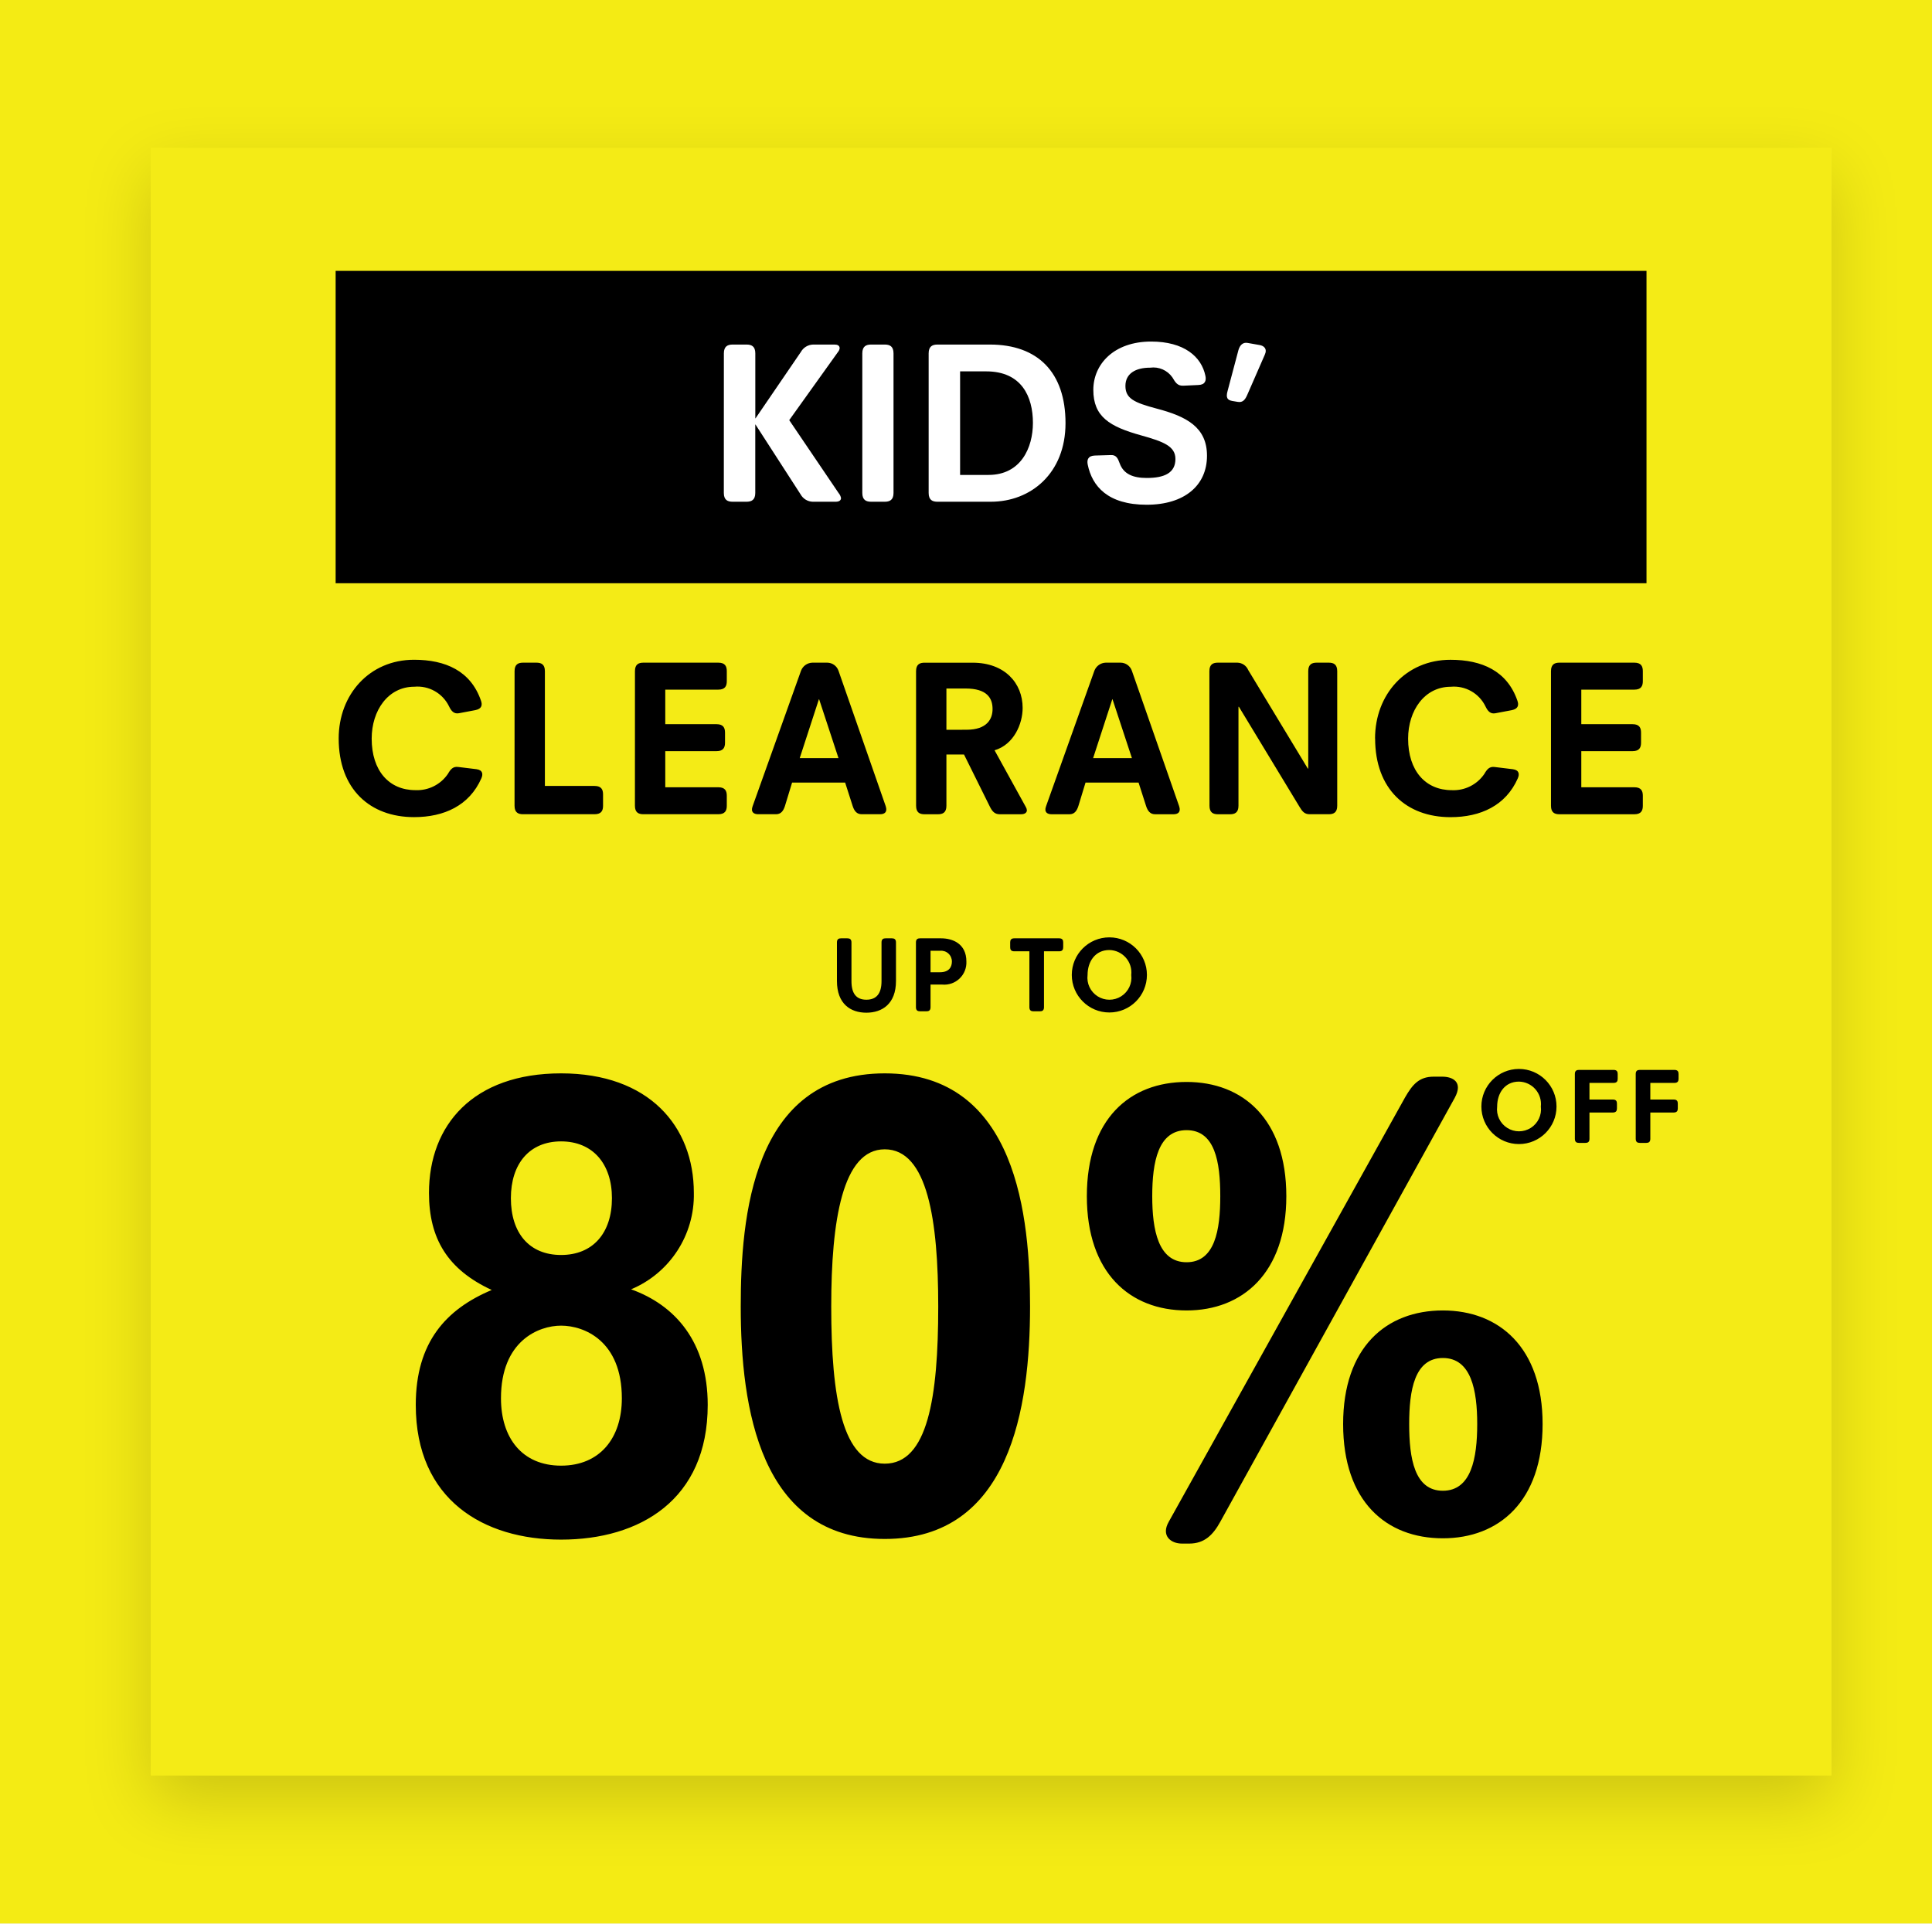
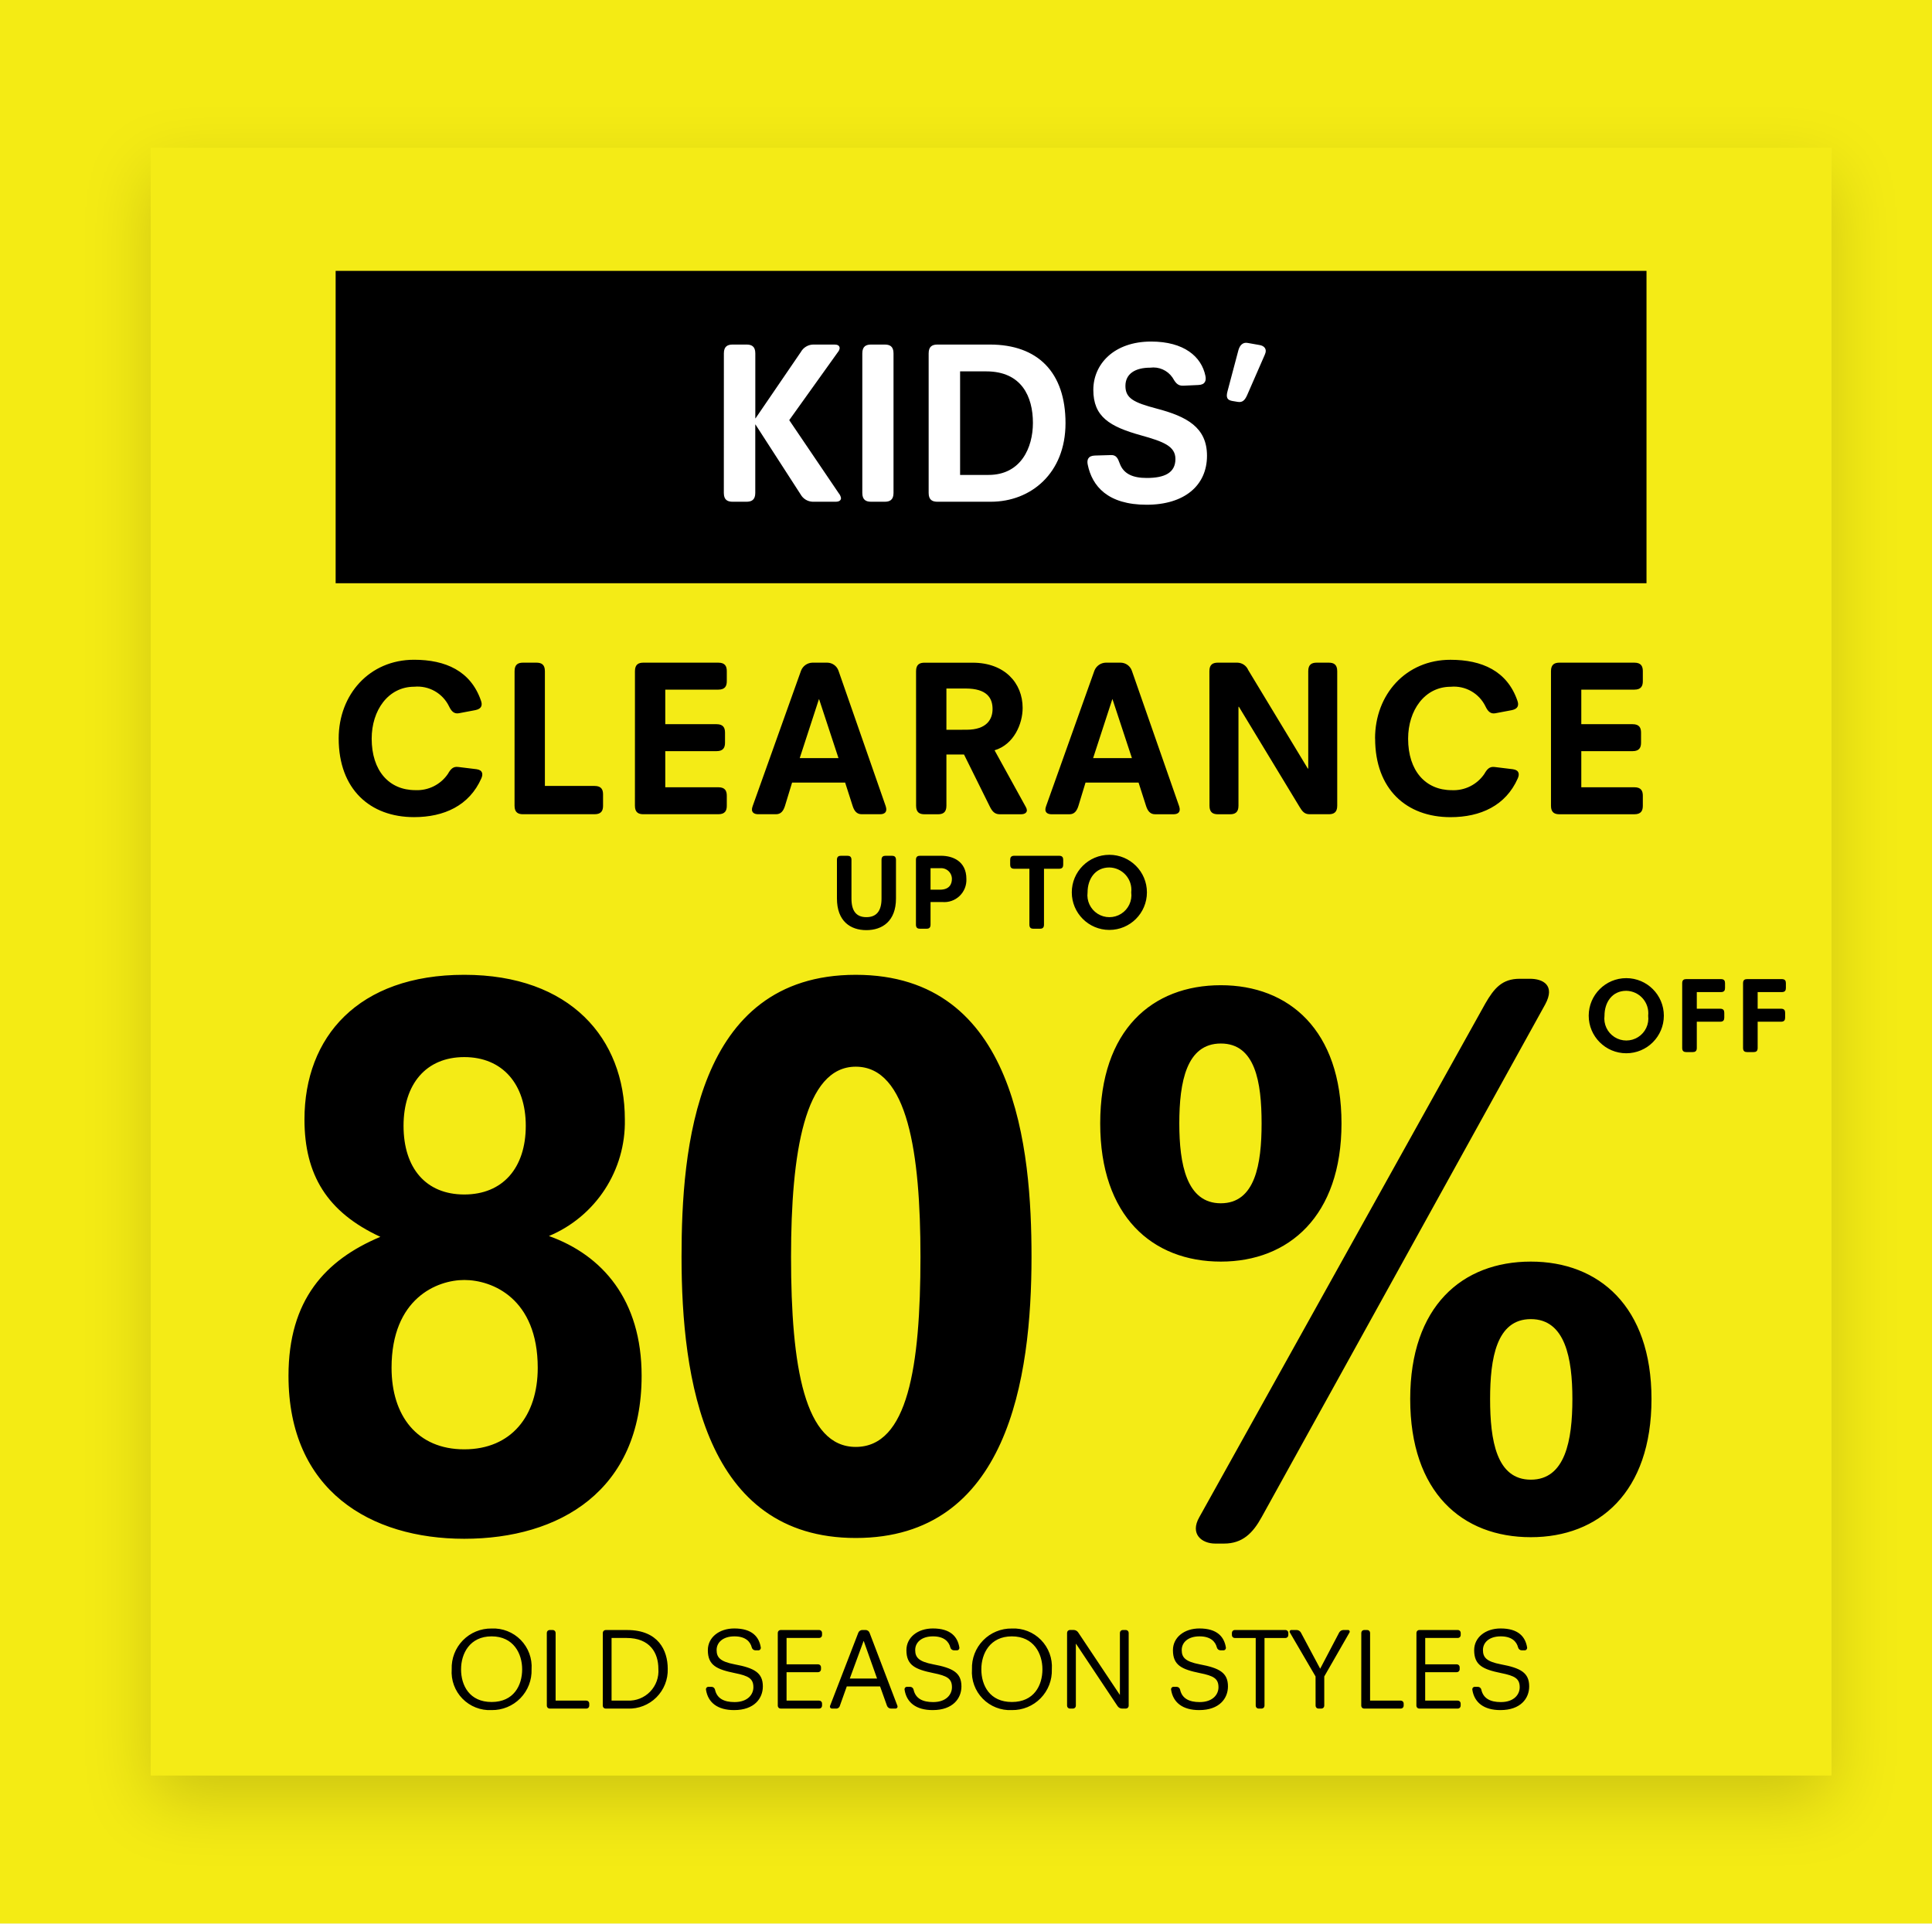
<svg xmlns="http://www.w3.org/2000/svg" viewBox="0 0 234 233">
  <defs>
    <style>
      .cls-1 {
        clip-path: url(#clip-C3);
      }

      .cls-2 {
        fill: #f4eb14;
      }

      .cls-3 {
        fill: #fff;
      }

      .cls-4 {
        filter: url(#Path_24);
      }
    </style>
    <filter id="Path_24" x="6.262" y="8.923" width="227.549" height="221.154" filterUnits="userSpaceOnUse">
      <feOffset dy="3" input="SourceAlpha" />
      <feGaussianBlur stdDeviation="4" result="blur" />
      <feFlood flood-opacity="0.161" />
      <feComposite operator="in" in2="blur" />
      <feComposite in="SourceGraphic" />
    </filter>
    <clipPath id="clip-C3">
      <rect width="234" height="233" />
    </clipPath>
  </defs>
  <g id="C3" class="cls-1">
    <rect class="cls-3" width="234" height="233" />
    <path id="Path_23" data-name="Path 23" class="cls-2" d="M0,0H234.153V233H0Z" transform="translate(-0.058)" />
    <g class="cls-4" transform="matrix(1, 0, 0, 1, 0, 0)">
      <path id="Path_24-2" data-name="Path 24" class="cls-2" d="M0,0H203.55V197.154H0Z" transform="translate(18.26 17.92)" />
    </g>
    <path id="Path_25" data-name="Path 25" d="M0,0H158.769V37.838H0Z" transform="translate(40.652 32.812)" />
    <path id="Path_26" data-name="Path 26" class="cls-3" d="M69.407,19.936c0,.868.476,1.064,1.064,1.064h1.68c.588,0,1.064-.2,1.064-1.064V11.648h.028L78.7,20.1a1.736,1.736,0,0,0,1.456.9h2.8c.42,0,.644-.168.644-.448a1.27,1.27,0,0,0-.28-.588l-5.992-8.848,5.908-8.26a.88.88,0,0,0,.2-.448c0-.336-.28-.448-.616-.448h-2.6a1.756,1.756,0,0,0-1.484.9l-5.488,8.036h-.028V3.024c0-.868-.476-1.064-1.064-1.064h-1.68c-.588,0-1.064.2-1.064,1.064Zm16.772,0c0,.868.476,1.064,1.064,1.064h1.652c.588,0,1.064-.2,1.064-1.064V3.024c0-.868-.476-1.064-1.064-1.064H87.243c-.588,0-1.064.2-1.064,1.064Zm8.036,0c0,.868.476,1.064,1.064,1.064h6.468c4.844,0,9.044-3.444,9.044-9.52,0-6.16-3.36-9.52-9.156-9.52H95.279c-.588,0-1.064.2-1.064,1.064Zm3.808-2.184V5.208h3.164c4.284,0,5.656,3.052,5.656,6.244,0,3-1.456,6.3-5.376,6.3Zm15.456-1.26c.532,2.632,2.436,4.872,7.14,4.872,4.564,0,7.308-2.324,7.308-5.936,0-3.444-2.464-4.76-6.1-5.712-2.744-.728-3.78-1.232-3.78-2.744,0-1.484,1.2-2.212,3-2.212a2.82,2.82,0,0,1,2.688,1.176c.364.616.616,1.036,1.316,1.008l1.82-.084c.84-.028.98-.532.868-1.092-.476-2.352-2.6-4.172-6.58-4.172-4.508,0-7,2.744-7,5.852,0,3.248,1.96,4.452,5.8,5.516,2.716.756,4.144,1.316,4.144,2.856,0,1.68-1.316,2.3-3.472,2.3-1.624,0-2.8-.448-3.276-1.764-.224-.616-.42-1.036-1.064-1.008l-1.932.056C113.507,15.428,113.367,15.932,113.479,16.492Zm17.5-7.7.672.112c.616.112.9-.28,1.148-.84l2.128-4.872c.336-.728-.112-1.092-.644-1.176l-1.428-.252c-.588-.112-.952.28-1.12.868l-1.316,4.956C130.195,8.4,130.391,8.68,130.979,8.792Z" transform="translate(18.262 39.778)" />
    <path id="Path_27" data-name="Path 27" d="M22.759,10.82c0,6.156,3.807,9.531,9.126,9.531,3.645,0,6.7-1.4,8.154-4.7.216-.486.189-1-.594-1.107l-2.214-.27c-.621-.081-.918.27-1.242.837a4.51,4.51,0,0,1-3.942,1.971c-3.186,0-5.292-2.349-5.292-6.237,0-3.429,2-6.291,5.157-6.291a4.244,4.244,0,0,1,4.212,2.376c.27.567.594.945,1.188.837l2-.378c.81-.162.864-.648.675-1.161-1.242-3.591-4.293-4.941-8.1-4.941C26.485,1.289,22.759,5.5,22.759,10.82Zm21.3,8.154c0,.837.459,1.026,1.026,1.026h8.667c.837,0,1.026-.459,1.026-1.026V17.6c0-.567-.189-1.026-1.026-1.026H47.734V2.666c0-.837-.459-1.026-1.026-1.026h-1.62c-.567,0-1.026.189-1.026,1.026Zm14.58,0c0,.837.459,1.026,1.026,1.026H68.74c.837,0,1.026-.459,1.026-1.026V17.759c0-.567-.189-1.026-1.026-1.026H62.314V12.359h6.21c.837,0,1.026-.459,1.026-1.026V10.118c0-.567-.189-1.026-1.026-1.026h-6.21V4.907H68.74c.837,0,1.026-.459,1.026-1.026V2.666c0-.567-.189-1.026-1.026-1.026H59.668c-.567,0-1.026.189-1.026,1.026Zm14.256.054c-.27.729.162.972.675.972h2.16c.594,0,.891-.405,1.08-1l.864-2.835H84.1l.918,2.862c.189.567.486.972,1.08.972h2.241c.513,0,.918-.243.675-.972L83.293,2.612a1.454,1.454,0,0,0-1.35-.972H80.134a1.518,1.518,0,0,0-1.377.972ZM78.6,13.2l2.322-7.128h.027L83.293,13.2Zm14.094,5.778c0,.837.459,1.026,1.026,1.026h1.62c.567,0,1.026-.189,1.026-1.026v-6.21h2.133l3.132,6.318c.27.54.567.918,1.188.918h2.565c.54,0,.729-.243.729-.486a.9.9,0,0,0-.135-.405l-3.78-6.858c2.349-.7,3.4-3.213,3.4-5.13,0-3.024-2.187-5.481-6.048-5.481H93.715c-.567,0-1.026.189-1.026,1.026Zm3.672-9.207v-5h2.322c2.592,0,3.267,1.161,3.267,2.484,0,1.188-.648,2.511-3.159,2.511Zm12.069,9.261c-.27.729.162.972.675.972h2.16c.594,0,.891-.405,1.08-1l.864-2.835h6.426l.918,2.862c.189.567.486.972,1.08.972h2.241c.513,0,.918-.243.675-.972L118.825,2.612a1.454,1.454,0,0,0-1.35-.972h-1.809a1.518,1.518,0,0,0-1.377.972Zm5.7-5.832,2.322-7.128h.027l2.349,7.128Zm14.094,5.778c0,.837.459,1.026,1.026,1.026h1.458c.567,0,1.026-.189,1.026-1.026V6.986h.054l7.344,12.123c.324.54.594.891,1.215.891h2.322c.567,0,1.026-.189,1.026-1.026V2.666c0-.837-.459-1.026-1.026-1.026h-1.458c-.567,0-1.026.189-1.026,1.026v11.8h-.054L132.919,2.531a1.459,1.459,0,0,0-1.3-.891h-2.376c-.567,0-1.026.189-1.026,1.026Zm20.061-8.154c0,6.156,3.807,9.531,9.126,9.531,3.645,0,6.7-1.4,8.154-4.7.216-.486.189-1-.594-1.107l-2.214-.27c-.621-.081-.918.27-1.242.837a4.51,4.51,0,0,1-3.942,1.971c-3.186,0-5.292-2.349-5.292-6.237,0-3.429,2-6.291,5.157-6.291a4.244,4.244,0,0,1,4.212,2.376c.27.567.594.945,1.188.837l2-.378c.81-.162.864-.648.675-1.161-1.242-3.591-4.293-4.941-8.1-4.941C152.008,1.289,148.282,5.5,148.282,10.82Zm21.3,8.154c0,.837.459,1.026,1.026,1.026h9.072c.837,0,1.026-.459,1.026-1.026V17.759c0-.567-.189-1.026-1.026-1.026h-6.426V12.359h6.21c.837,0,1.026-.459,1.026-1.026V10.118c0-.567-.189-1.026-1.026-1.026h-6.21V4.907h6.426c.837,0,1.026-.459,1.026-1.026V2.666c0-.567-.189-1.026-1.026-1.026h-9.072c-.567,0-1.026.189-1.026,1.026Z" transform="translate(18.262 78.632)" />
-     <path id="Path_28" data-name="Path 28" d="M32.095,44.72c0,11.52,8.24,16.32,17.6,16.32,9.52,0,17.76-4.8,17.76-16.32,0-7.6-3.92-12.08-9.28-14a12.382,12.382,0,0,0,7.6-11.68c0-8.08-5.44-14.48-16.08-14.48s-16,6.24-16,14.48c0,5.52,2.24,9.28,7.6,11.76C35.775,33.12,32.095,37.12,32.095,44.72Zm17.6-18.16c-3.84,0-6.08-2.64-6.08-6.88,0-4.16,2.24-6.88,6.08-6.88s6.16,2.72,6.16,6.88C55.855,23.92,53.535,26.56,49.695,26.56Zm-7.28,17.36c0-6.96,4.56-8.8,7.28-8.8,2.8,0,7.36,1.84,7.36,8.8,0,4.8-2.64,8.16-7.36,8.16S42.415,48.72,42.415,43.92Zm46.48,17.04c15.2,0,17.6-15.92,17.6-28.16,0-10.72-1.52-28.24-17.6-28.24S71.455,22.08,71.455,32.8C71.455,45.04,73.775,60.96,88.895,60.96Zm0-9.12c-5.12,0-6.48-8-6.48-19.04,0-10.4,1.36-19.04,6.48-19.04,5.2,0,6.48,8.64,6.48,19.04C95.375,43.84,94.095,51.84,88.895,51.84Zm34.4,7.04c-.96,1.68.24,2.64,1.6,2.64h.88c1.84,0,2.88-1.04,3.76-2.64l28.4-51.36c1.04-1.92-.24-2.56-1.52-2.56h-1.04c-1.76,0-2.56.96-3.44,2.48Zm2.16-25.6c6.8,0,12.08-4.56,12.08-13.84,0-9.36-5.28-13.84-12.08-13.84-6.88,0-12.08,4.48-12.08,13.84C113.375,28.72,118.575,33.28,125.455,33.28Zm0-5.84c-3.44,0-4.16-3.92-4.16-8,0-4.16.72-8,4.16-8s4.08,3.84,4.08,8C129.535,23.52,128.895,27.44,125.455,27.44Zm18.96,19.6c0,9.36,5.2,13.84,12.08,13.84,6.8,0,12.08-4.48,12.08-13.84,0-9.28-5.28-13.76-12.08-13.76C149.615,33.28,144.415,37.76,144.415,47.04Zm8,0c0-4.08.64-8,4.08-8s4.16,3.92,4.16,8c0,4.16-.72,8.08-4.16,8.08S152.415,51.2,152.415,47.04Z" transform="translate(18.262 125.462)" />
-     <path id="Path_29" data-name="Path 29" d="M89.847,5.593a4.55,4.55,0,1,0,9.1,0,4.55,4.55,0,1,0-9.1,0Zm1.911,0c0-1.6.91-3.016,2.639-3.016a2.717,2.717,0,0,1,2.652,3.016,2.667,2.667,0,1,1-5.291,0Zm9.412,3.913c0,.4.221.494.494.494h.78c.273,0,.494-.091.494-.494V6.321h2.834c.4,0,.494-.221.494-.494V5.242c0-.273-.091-.494-.494-.494h-2.834V2.733h2.925c.4,0,.494-.221.494-.494V1.654c0-.273-.091-.494-.494-.494h-4.2c-.273,0-.494.091-.494.494Zm7.371,0c0,.4.221.494.494.494h.78c.273,0,.494-.091.494-.494V6.321h2.834c.4,0,.494-.221.494-.494V5.242c0-.273-.091-.494-.494-.494h-2.834V2.733h2.925c.4,0,.494-.221.494-.494V1.654c0-.273-.091-.494-.494-.494h-4.2c-.273,0-.494.091-.494.494Z" transform="translate(89.575 128.444)" />
-     <path id="Path_30" data-name="Path 30" d="M83.107,6.334c0,2.756,1.638,3.835,3.562,3.835s3.588-1.079,3.588-3.835V1.654c0-.4-.221-.494-.494-.494H89c-.273,0-.494.091-.494.494V6.347c0,1.469-.585,2.249-1.833,2.249s-1.807-.78-1.807-2.249V1.654c0-.4-.221-.494-.494-.494H83.6c-.273,0-.494.091-.494.494Zm9.568,3.172c0,.4.221.494.494.494h.78c.273,0,.494-.091.494-.494V6.763H95.86a2.682,2.682,0,0,0,2.925-2.795c0-2.171-1.677-2.808-3.068-2.808H93.169c-.273,0-.494.091-.494.494Zm1.768-4.238v-2.6H95.6a1.3,1.3,0,0,1,1.43,1.3c0,.572-.26,1.3-1.443,1.3Zm11.973,4.238c0,.4.221.494.494.494h.78c.273,0,.494-.091.494-.494V2.733h1.833c.4,0,.494-.221.494-.494V1.654c0-.273-.091-.494-.494-.494h-5.434c-.4,0-.494.221-.494.494v.585c0,.273.091.494.494.494h1.833Zm5.135-3.913a4.55,4.55,0,1,0,9.1,0,4.55,4.55,0,1,0-9.1,0Zm1.911,0c0-1.6.91-3.016,2.639-3.016a2.717,2.717,0,0,1,2.652,3.016,2.667,2.667,0,1,1-5.291,0Z" transform="translate(18.262 112.504)" />
+     <path id="Path_28" data-name="Path 28" d="M32.095,53.136c0,13.934,9.967,19.74,21.288,19.74,11.515,0,21.482-5.806,21.482-19.74,0-9.193-4.742-14.612-11.225-16.934a14.977,14.977,0,0,0,9.193-14.128c0-9.773-6.58-17.515-19.45-17.515S34.03,12.108,34.03,22.075c0,6.677,2.709,11.225,9.193,14.225C36.546,39.105,32.095,43.944,32.095,53.136ZM53.383,31.171c-4.645,0-7.354-3.193-7.354-8.322,0-5.032,2.709-8.322,7.354-8.322s7.451,3.29,7.451,8.322C60.834,27.977,58.028,31.171,53.383,31.171Zm-8.806,21c0-8.419,5.516-10.644,8.806-10.644,3.387,0,8.9,2.226,8.9,10.644,0,5.806-3.193,9.87-8.9,9.87S44.578,57.975,44.578,52.169ZM100.8,72.78c18.386,0,21.288-19.256,21.288-34.062,0-12.967-1.839-34.158-21.288-34.158S79.7,25.752,79.7,38.718C79.7,53.524,82.51,72.78,100.8,72.78Zm0-11.031c-6.193,0-7.838-9.677-7.838-23.03,0-12.58,1.645-23.03,7.838-23.03,6.29,0,7.838,10.451,7.838,23.03C108.637,52.072,107.088,61.749,100.8,61.749Zm41.609,8.515c-1.161,2.032.29,3.193,1.935,3.193h1.064c2.226,0,3.484-1.258,4.548-3.193L184.307,8.14c1.258-2.322-.29-3.1-1.839-3.1h-1.258c-2.129,0-3.1,1.161-4.161,3ZM145.02,39.3c8.225,0,14.612-5.516,14.612-16.74,0-11.322-6.387-16.74-14.612-16.74-8.322,0-14.612,5.419-14.612,16.74C130.409,33.783,136.7,39.3,145.02,39.3Zm0-7.064c-4.161,0-5.032-4.742-5.032-9.677,0-5.032.871-9.677,5.032-9.677s4.935,4.645,4.935,9.677C149.956,27.494,149.181,32.235,145.02,32.235Zm22.934,23.708c0,11.322,6.29,16.74,14.612,16.74,8.225,0,14.612-5.419,14.612-16.74,0-11.225-6.387-16.644-14.612-16.644C174.244,39.3,167.954,44.718,167.954,55.943Zm9.677,0c0-4.935.774-9.677,4.935-9.677s5.032,4.742,5.032,9.677c0,5.032-.871,9.773-5.032,9.773S177.631,60.974,177.631,55.943Z" transform="translate(2.847 113.524)" />
+     <path id="Path_29" data-name="Path 29" d="M89.847,5.593a4.55,4.55,0,1,0,9.1,0,4.55,4.55,0,1,0-9.1,0Zm1.911,0c0-1.6.91-3.016,2.639-3.016a2.717,2.717,0,0,1,2.652,3.016,2.667,2.667,0,1,1-5.291,0Zm9.412,3.913c0,.4.221.494.494.494h.78c.273,0,.494-.091.494-.494V6.321h2.834c.4,0,.494-.221.494-.494V5.242c0-.273-.091-.494-.494-.494h-2.834V2.733h2.925c.4,0,.494-.221.494-.494V1.654c0-.273-.091-.494-.494-.494h-4.2c-.273,0-.494.091-.494.494Zm7.371,0c0,.4.221.494.494.494h.78c.273,0,.494-.091.494-.494V6.321h2.834c.4,0,.494-.221.494-.494V5.242c0-.273-.091-.494-.494-.494h-2.834V2.733h2.925c.4,0,.494-.221.494-.494V1.654c0-.273-.091-.494-.494-.494h-4.2c-.273,0-.494.091-.494.494Z" transform="translate(102.575 117.444)" />
+     <path id="Path_30" data-name="Path 30" d="M83.107,6.334c0,2.756,1.638,3.835,3.562,3.835s3.588-1.079,3.588-3.835V1.654c0-.4-.221-.494-.494-.494H89c-.273,0-.494.091-.494.494V6.347c0,1.469-.585,2.249-1.833,2.249s-1.807-.78-1.807-2.249V1.654c0-.4-.221-.494-.494-.494H83.6c-.273,0-.494.091-.494.494Zm9.568,3.172c0,.4.221.494.494.494h.78c.273,0,.494-.091.494-.494V6.763H95.86a2.682,2.682,0,0,0,2.925-2.795c0-2.171-1.677-2.808-3.068-2.808H93.169c-.273,0-.494.091-.494.494Zm1.768-4.238v-2.6H95.6a1.3,1.3,0,0,1,1.43,1.3c0,.572-.26,1.3-1.443,1.3Zm11.973,4.238c0,.4.221.494.494.494h.78c.273,0,.494-.091.494-.494V2.733h1.833c.4,0,.494-.221.494-.494V1.654c0-.273-.091-.494-.494-.494h-5.434c-.4,0-.494.221-.494.494v.585c0,.273.091.494.494.494h1.833Zm5.135-3.913a4.55,4.55,0,1,0,9.1,0,4.55,4.55,0,1,0-9.1,0Zm1.911,0c0-1.6.91-3.016,2.639-3.016a2.717,2.717,0,0,1,2.652,3.016,2.667,2.667,0,1,1-5.291,0Z" transform="translate(18.262 102.504)" />
+     <path id="Path_205" data-name="Path 205" d="M36.767,6.24a4.615,4.615,0,0,0,4.83,4.942A4.774,4.774,0,0,0,46.441,6.24,4.633,4.633,0,0,0,41.6,1.3,4.763,4.763,0,0,0,36.767,6.24Zm1.134,0c0-1.9,1.05-3.99,3.7-3.99s3.7,2.086,3.7,3.99c0,1.96-1.022,3.962-3.7,3.962S37.9,8.2,37.9,6.24Zm10.388,4.41a.347.347,0,0,0,.35.35h4.438a.347.347,0,0,0,.35-.35v-.266a.347.347,0,0,0-.35-.35H49.353V1.83A.347.347,0,0,0,49,1.48h-.364a.347.347,0,0,0-.35.35Zm6.776,0a.347.347,0,0,0,.35.35h2.674a4.676,4.676,0,0,0,4.844-4.816c0-2.24-1.148-4.7-4.914-4.7h-2.6a.347.347,0,0,0-.35.35Zm1.064-.616V2.446h1.82c2.842,0,3.85,1.82,3.85,3.738a3.579,3.579,0,0,1-3.724,3.85ZM67.567,8.718c.238,1.54,1.386,2.464,3.4,2.464,2.464,0,3.486-1.428,3.486-2.87,0-1.652-1.022-2.226-3.43-2.674-1.75-.336-2.17-.84-2.17-1.736S69.6,2.25,71.011,2.25c1.316,0,1.918.616,2.1,1.344a.463.463,0,0,0,.448.35h.35a.3.3,0,0,0,.294-.35c-.21-1.288-1.05-2.3-3.206-2.3-1.834,0-3.206,1.078-3.206,2.632,0,1.834,1.078,2.324,3.262,2.772,1.68.336,2.254.672,2.254,1.722,0,.84-.658,1.792-2.282,1.792-1.274,0-2.128-.434-2.366-1.5a.436.436,0,0,0-.434-.35h-.364A.3.3,0,0,0,67.567,8.718Zm8.694,1.932a.347.347,0,0,0,.35.35h4.662a.347.347,0,0,0,.35-.35v-.266a.347.347,0,0,0-.35-.35H77.325V6.59h3.822a.347.347,0,0,0,.35-.35V5.988a.347.347,0,0,0-.35-.35H77.325V2.446h3.948a.347.347,0,0,0,.35-.35V1.83a.347.347,0,0,0-.35-.35H76.611a.347.347,0,0,0-.35.35Zm6.328.028a.24.24,0,0,0,.224.322h.49a.443.443,0,0,0,.476-.336l.84-2.352h4.032l.84,2.352a.53.53,0,0,0,.476.336h.56a.247.247,0,0,0,.224-.336L87.377,1.816A.515.515,0,0,0,86.9,1.48h-.406a.523.523,0,0,0-.476.322ZM84.983,7.36l1.666-4.536h.028l1.61,4.536Zm6.636,1.358c.238,1.54,1.386,2.464,3.4,2.464,2.464,0,3.486-1.428,3.486-2.87,0-1.652-1.022-2.226-3.43-2.674-1.75-.336-2.17-.84-2.17-1.736s.742-1.652,2.156-1.652c1.316,0,1.918.616,2.1,1.344a.463.463,0,0,0,.448.35h.35a.3.3,0,0,0,.294-.35c-.21-1.288-1.05-2.3-3.206-2.3-1.834,0-3.206,1.078-3.206,2.632,0,1.834,1.078,2.324,3.262,2.772,1.68.336,2.254.672,2.254,1.722,0,.84-.658,1.792-2.282,1.792-1.274,0-2.128-.434-2.366-1.5a.436.436,0,0,0-.434-.35h-.364A.3.3,0,0,0,91.619,8.718ZM99.781,6.24a4.615,4.615,0,0,0,4.83,4.942,4.774,4.774,0,0,0,4.844-4.942A4.633,4.633,0,0,0,104.611,1.3,4.763,4.763,0,0,0,99.781,6.24Zm1.134,0c0-1.9,1.05-3.99,3.7-3.99s3.7,2.086,3.7,3.99c0,1.96-1.022,3.962-3.7,3.962S100.915,8.2,100.915,6.24ZM111.3,10.65a.347.347,0,0,0,.35.35h.364a.347.347,0,0,0,.35-.35V3.16h.028l5.026,7.546a.678.678,0,0,0,.546.294h.448a.347.347,0,0,0,.35-.35V1.83a.347.347,0,0,0-.35-.35h-.364a.347.347,0,0,0-.35.35v7.5h-.014l-5.04-7.56a.678.678,0,0,0-.546-.294h-.448a.347.347,0,0,0-.35.35Zm12.6-1.932c.238,1.54,1.386,2.464,3.4,2.464,2.464,0,3.486-1.428,3.486-2.87,0-1.652-1.022-2.226-3.43-2.674-1.75-.336-2.17-.84-2.17-1.736s.742-1.652,2.156-1.652c1.316,0,1.918.616,2.1,1.344a.463.463,0,0,0,.448.35h.35a.3.3,0,0,0,.294-.35c-.21-1.288-1.05-2.3-3.206-2.3-1.834,0-3.206,1.078-3.206,2.632,0,1.834,1.078,2.324,3.262,2.772,1.68.336,2.254.672,2.254,1.722,0,.84-.658,1.792-2.282,1.792-1.274,0-2.128-.434-2.366-1.5a.436.436,0,0,0-.434-.35H124.2A.3.3,0,0,0,123.9,8.718Zm10.248,1.932a.347.347,0,0,0,.35.35h.364a.347.347,0,0,0,.35-.35v-8.2h2.534a.347.347,0,0,0,.35-.35V1.83a.347.347,0,0,0-.35-.35h-6.132a.347.347,0,0,0-.35.35V2.1a.347.347,0,0,0,.35.35h2.534Zm7.252,0a.347.347,0,0,0,.35.35h.35a.347.347,0,0,0,.35-.35V7.108l3.052-5.32a.2.2,0,0,0-.168-.308h-.56a.607.607,0,0,0-.518.308l-2.3,4.382-2.338-4.382a.607.607,0,0,0-.518-.308h-.644a.2.2,0,0,0-.168.308l3.108,5.32Zm5.53,0a.347.347,0,0,0,.35.35h4.438a.347.347,0,0,0,.35-.35v-.266a.347.347,0,0,0-.35-.35H148V1.83a.347.347,0,0,0-.35-.35h-.364a.347.347,0,0,0-.35.35Zm6.678,0a.347.347,0,0,0,.35.35h4.662a.347.347,0,0,0,.35-.35v-.266a.347.347,0,0,0-.35-.35h-3.948V6.59H158.5a.347.347,0,0,0,.35-.35V5.988a.347.347,0,0,0-.35-.35h-3.822V2.446h3.948a.347.347,0,0,0,.35-.35V1.83a.347.347,0,0,0-.35-.35h-4.662a.347.347,0,0,0-.35.35Zm6.776-1.932c.238,1.54,1.386,2.464,3.4,2.464,2.464,0,3.486-1.428,3.486-2.87,0-1.652-1.022-2.226-3.43-2.674-1.75-.336-2.17-.84-2.17-1.736s.742-1.652,2.156-1.652c1.316,0,1.918.616,2.1,1.344a.463.463,0,0,0,.448.35h.35a.3.3,0,0,0,.294-.35c-.21-1.288-1.05-2.3-3.206-2.3-1.834,0-3.206,1.078-3.206,2.632,0,1.834,1.078,2.324,3.262,2.772,1.68.336,2.254.672,2.254,1.722,0,.84-.658,1.792-2.282,1.792-1.274,0-2.128-.434-2.366-1.5a.436.436,0,0,0-.434-.35h-.364A.3.3,0,0,0,160.387,8.718Z" transform="translate(17.942 195.97)" />
  </g>
</svg>
